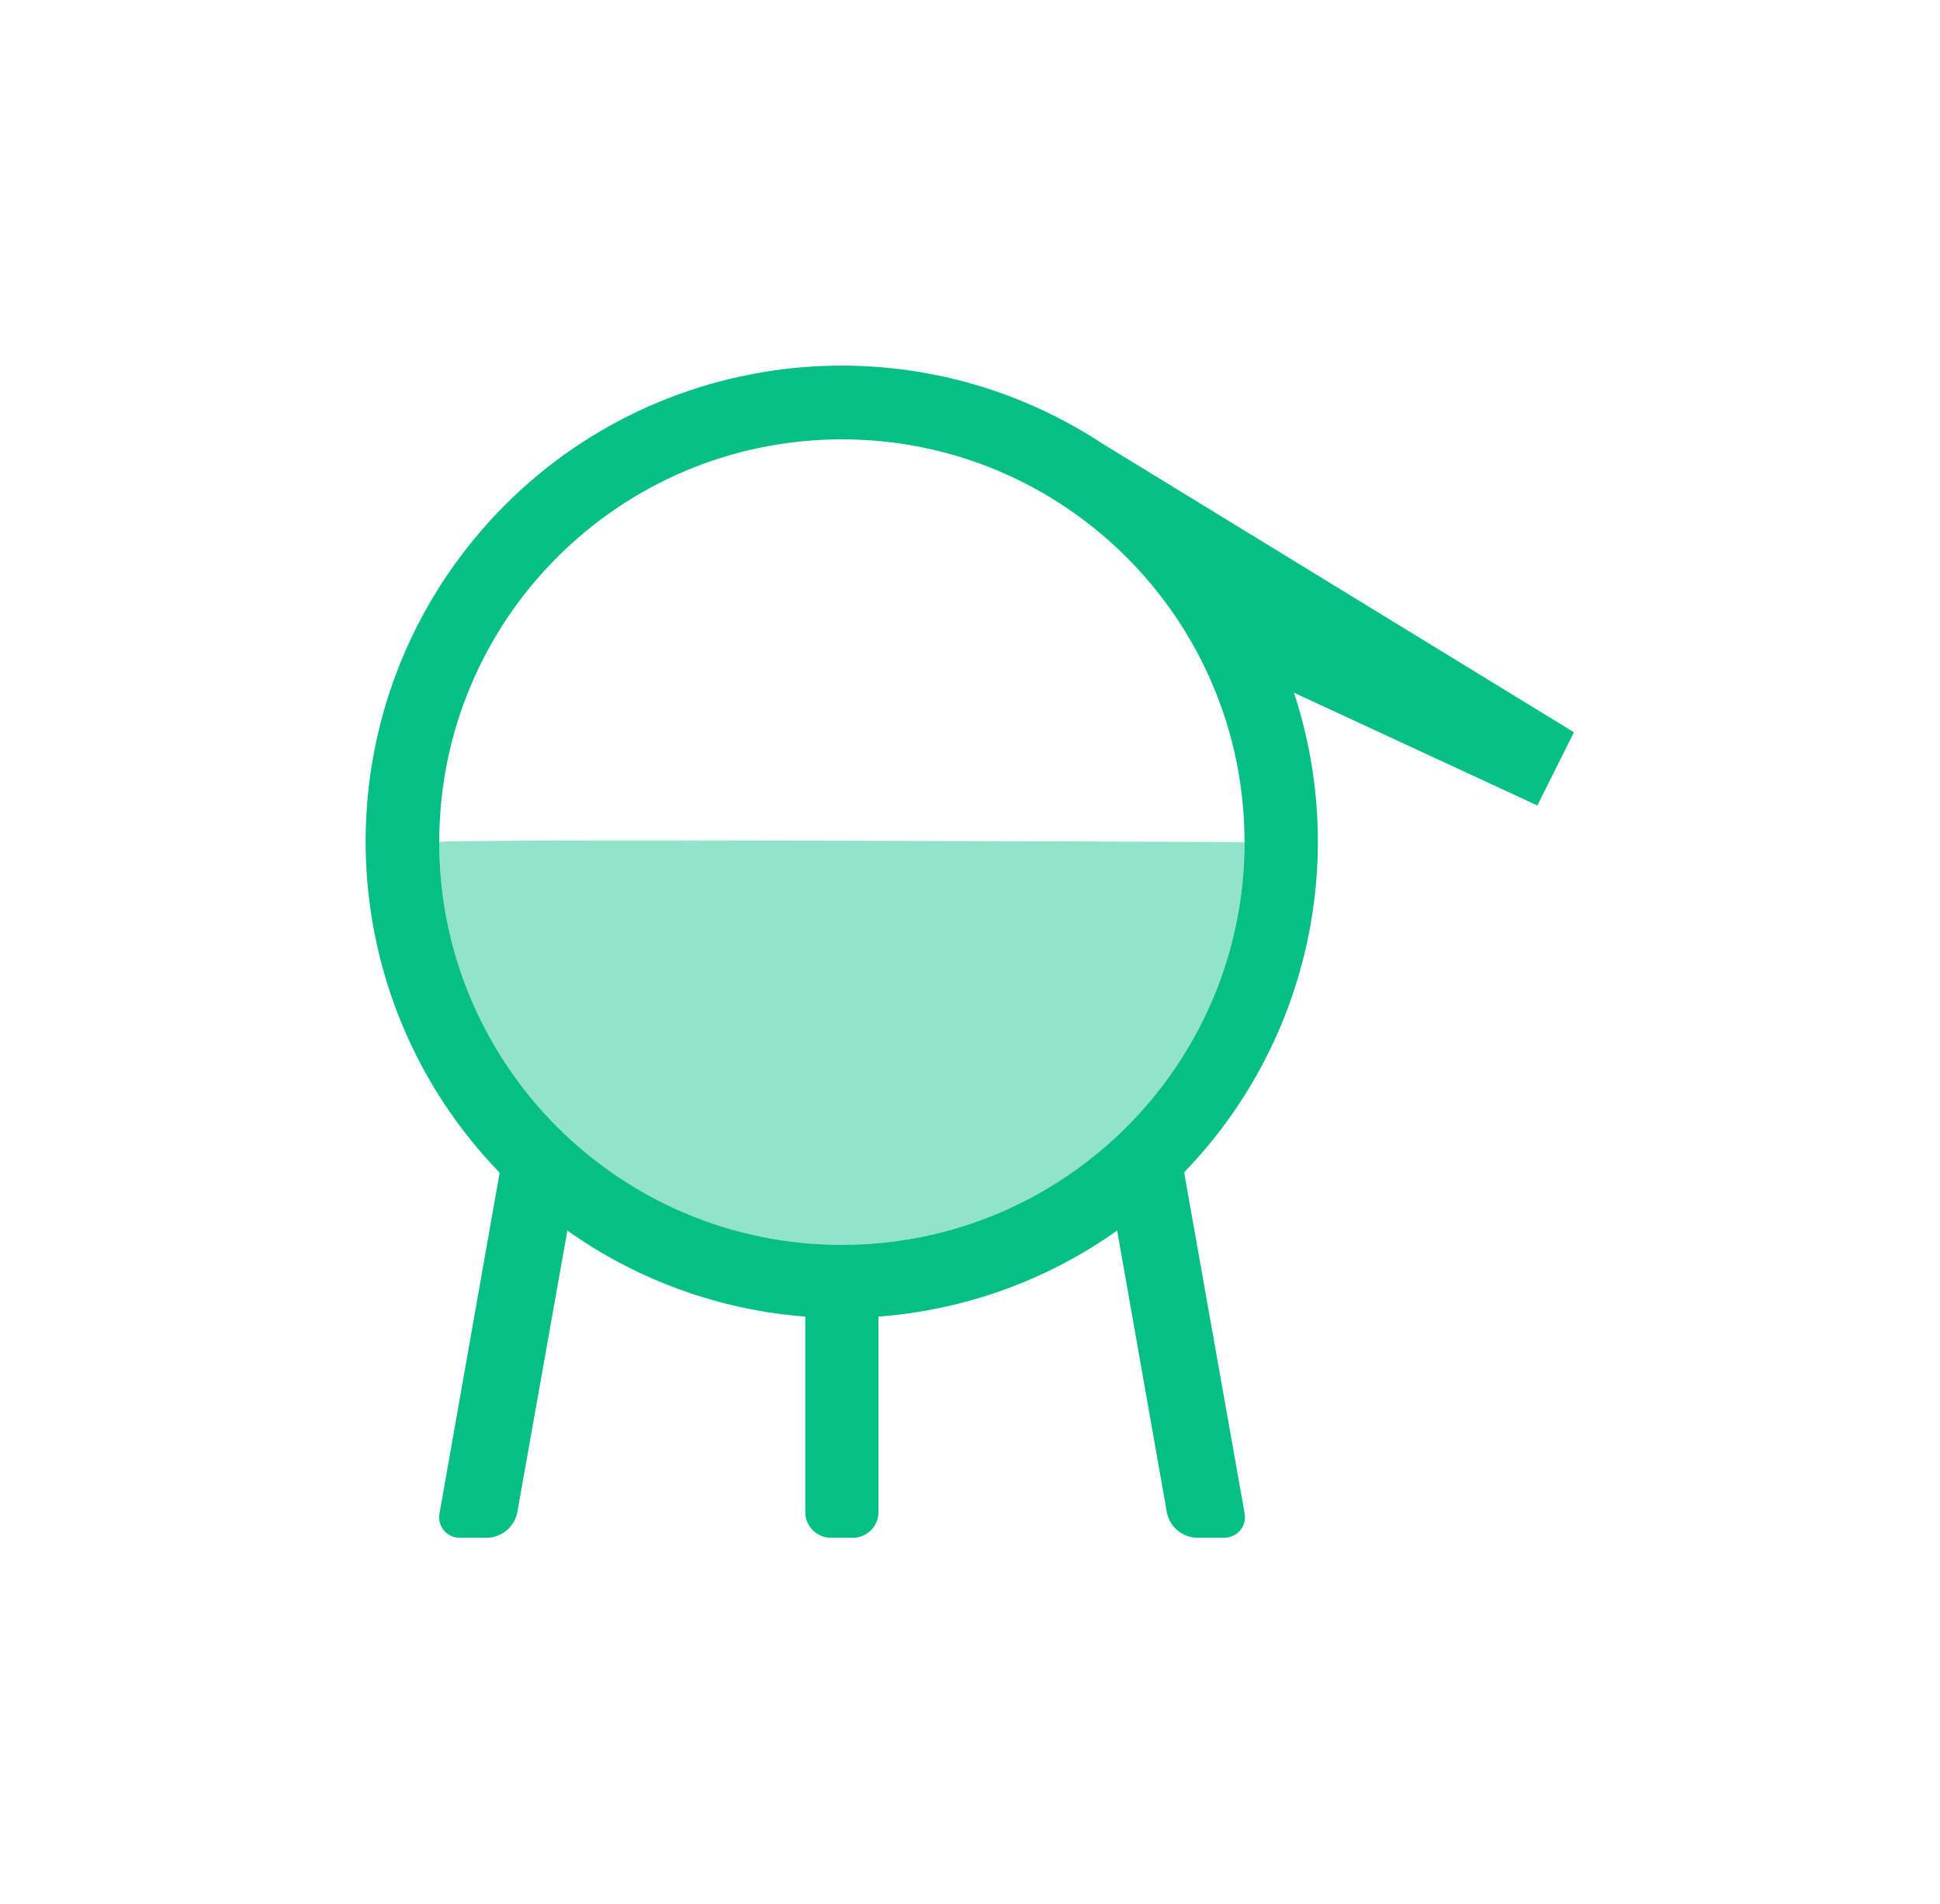
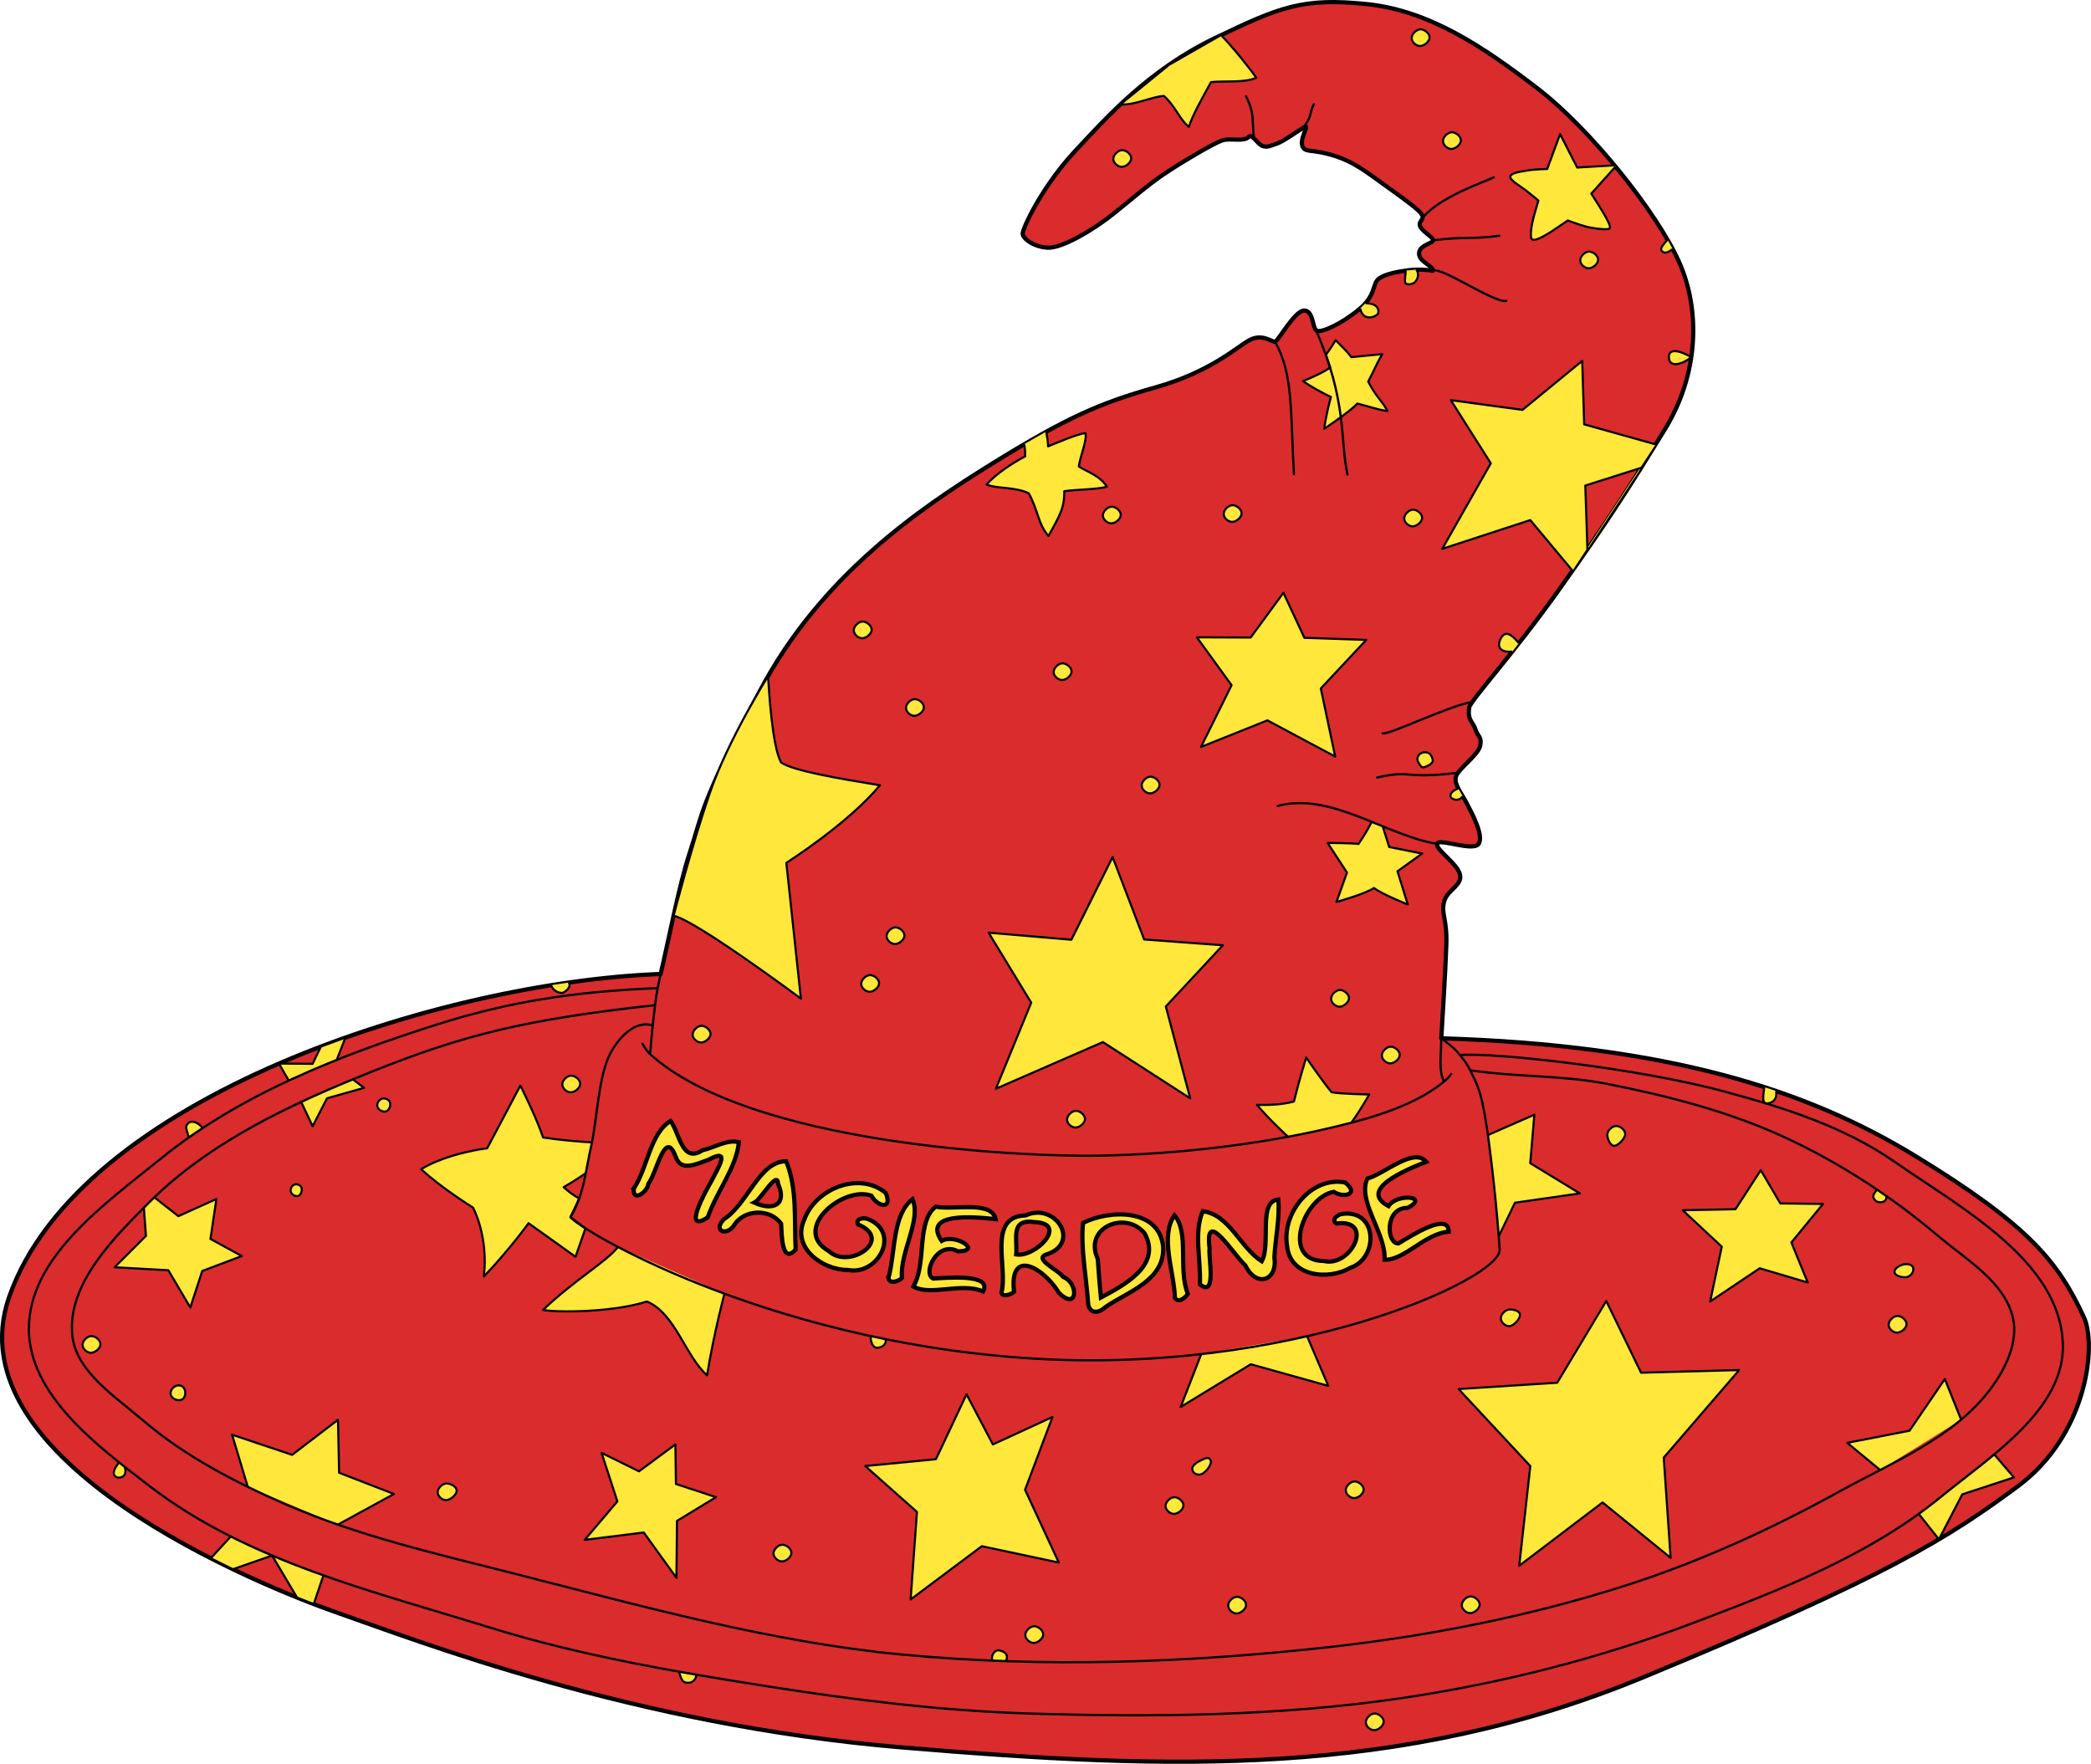
- <svg xmlns="http://www.w3.org/2000/svg" width="53" height="52" viewBox="-10 -10 53 52">
-   <g fill="#05BF85" fill-rule="evenodd">
-     <path d="M20.14 2.13L33 10l-1 2-6.65-3.08a12.99 12.99 0 0 1-3 13.1l1.65 9.3c.07.38-.2.68-.57.68h-.74a.86.86 0 0 1-.81-.68l-1.36-7.71A12.93 12.93 0 0 1 14 25.96v5.34a.7.7 0 0 1-.7.7h-.6a.7.7 0 0 1-.7-.7v-5.34a12.93 12.93 0 0 1-6.5-2.35l-1.37 7.71a.86.86 0 0 1-.81.68h-.73a.56.56 0 0 1-.58-.68l1.64-9.29a13 13 0 0 1 16.49-19.9zM13 24a11 11 0 1 0 0-22 11 11 0 0 0 0 22z" />
-     <path fill-opacity=".44" d="M13 24a11 11 0 0 0 11-11s-22-.1-22 0a11 11 0 0 0 11 11z" />
+ <svg xmlns="http://www.w3.org/2000/svg" width="139.867mm" height="117.981mm" viewBox="0 0 495.59 418.042" id="svg2" version="1.1">
+   <defs id="defs4">
+     <marker orient="auto" refY="0" refX="0" id="Arrow1Lend" style="overflow:visible">
+       <path id="path4176" d="M 0,0 5,-5 -12.5,0 5,5 0,0 Z" style="fill:#000000;fill-opacity:1;fill-rule:evenodd;stroke:#000000;stroke-width:1pt;stroke-opacity:1" transform="matrix(-0.8,0,0,-0.8,-10,0)" />
+     </marker>
+   </defs>
+   <g id="layer2" style="display:inline" transform="translate(-108.4227,-246.524)">
+     <path style="fill:#da2c2c;fill-opacity:1;fill-rule:evenodd;stroke:#000000;stroke-width:1px;stroke-linecap:butt;stroke-linejoin:round;stroke-opacity:1" d="m 110.612,553.852 c -13.717,39.074 59.852,68.69 78.034,75.004 18.183,6.313 69.953,26.517 133.593,31.82 63.64,5.303 117.683,7.324 175.767,-16.668 58.084,-23.991 72.226,-33.083 88.641,-45.204 16.415,-12.122 18.809,-33.39 15.657,-40.154 -6.061,-13.006 -12.857,-21.624 -39.901,-38.133 -25.551,-15.598 -58.336,-26.264 -112.379,-27.905 0,0 1.005,-16.057 1.2,-22.223 0.195,-6.166 -1.312,-7.347 -0.516,-10.223 0.796,-2.876 4.44,-3.776 3.72,-6.444 -0.72,-2.669 -5.682,-5.727 -5.414,-7.197 0.268,-1.471 8.383,1.865 9.812,0.056 1.429,-1.809 -1.549,-7.367 -2.817,-9.771 -1.268,-2.404 -2.918,-4.288 -2.543,-6.112 0.375,-1.824 5.302,-5.167 5.775,-7.407 0.473,-2.239 -0.647,-2.232 -1.121,-3.905 -0.474,-1.673 -2.007,-2.121 -1.452,-5.24 0.277,-1.559 10.41,-12.621 21.096,-27.636 12.622,-17.737 17.397,-25.423 25.3,-38.306 7.904,-12.883 8.516,-28.065 3.274,-39.701 -5.242,-11.636 -20.862,-31.33 -33.571,-41.071 -12.71,-9.742 -25.546,-18.437 -40.496,-19.948 -14.95,-1.511 -20.307,0.554 -35.976,8.11 -15.668,7.555 -25.708,18.856 -33.014,26.681 -7.306,7.825 -11.843,16.963 -12.411,19.273 -0.523,1.283 2.457,3.506 5.841,3.681 3.383,0.175 10.765,-4.151 15.714,-8.117 4.949,-3.966 8.351,-7.061 13.005,-10.083 4.655,-3.021 10.768,-6.568 12.658,-7.221 1.89,-0.653 5.173,0.447 6.364,-0.894 0.67,-0.71 2.082,1.781 3.141,2.178 1.059,0.397 1.577,0.128 3.362,-0.489 1.785,-0.618 4.879,-2.933 6.544,-3.928 1.665,-0.995 -1.556,3.107 -0.149,4.924 0.704,0.909 1.941,0.448 5.47,1.331 3.529,0.884 6.334,2.045 10.946,5.406 4.612,3.361 8.63,6.085 10.819,8.086 2.189,2.001 0.136,2.18 0.337,3.471 0.201,1.291 3.172,2.775 3.156,3.565 -0.016,0.79 -3.199,1.069 -3.328,3.083 -0.129,2.014 3.647,3.112 3.233,4.17 -0.711,-0.192 -3.311,-0.435 -5.472,-0.167 -2.161,0.269 -5.702,0.795 -7.298,2.036 -1.596,1.241 -0.556,3.864 -4.69,7.282 -4.134,3.418 -8.837,5.543 -9.972,5.062 -1.135,-0.481 -0.761,-4.841 -3.037,-4.798 -2.277,0.043 -6.17,7.294 -6.9,7.389 -0.73,0.096 -3.033,-2.024 -6.057,-0.377 -3.024,1.647 -9.267,7.554 -22.336,11.219 -13.069,3.665 -21.123,7.204 -38.548,17.989 -17.426,10.785 -40.792,26.678 -55.25,54.127 -14.458,27.449 -13.208,28.183 -16.632,38.503 -2.34,7.052 -5.029,21.007 -6.79,28.39 -51.535,1.885 -137.721,29.013 -154.388,76.49 z" id="path4148" />
+   </g>
+   <g id="layer4" style="display:inline" transform="translate(-108.4227,-246.524)">
+     <path id="path4625" style="fill:#ffe73c;fill-opacity:1;fill-rule:evenodd;stroke:#000000;stroke-width:0.5;stroke-linecap:butt;stroke-linejoin:round;stroke-miterlimit:4;stroke-dasharray:none;stroke-opacity:1;marker-end:" d="m 188.235,497.733 2.056,-5.299 -5.813,2.13 -1.957,4.09 -7.981,-0.061 2.32,4.041 m 2.948,5.061 2.713,5.764 3.403,-6.629 8.795,-2.475 -2.664,-2.012 m 371.133,102.984 4.783,6.035 5.536,-10.663 12.242,-4.022 -4.667,-5.449 m -7.846,-8.232 -3.862,-9.633 -8.375,12.25 -14.75,2.875 7.796,6.445 m -365.547,12.942 13.291,-7.265 -12.993,-5.038 -0.265,-12.551 -10.872,8.309 -14.231,-4.773 3.718,12.36 m 5.777,16.278 5.897,9.953 3.957,1.558 2.305,-6.807 m -12.159,-4.704 -9.302,3.251 -5.247,-2.597 4.748,-5.166 m -18.122,-80.383 5.701,4.461 9.016,-4.066 -1.414,9.458 7.425,4.066 -9.369,3.536 -2.828,8.662 -5.215,-8.839 -12.728,-0.707 7.425,-7.425 -0.496,-6.683 m 318.556,-17.226 11.009,-4.817 -0.972,11.49 11.756,7.159 -15.38,2.21 -3.852,7.972 m -70.512,27.916 -4.873,12.521 16.625,-10.125 18.375,5.125 -5.032,-11.767 M 268.5,588.862 l 0.125,9.375 9.5,3.125 -9.25,5.625 -0.125,13.5 -7.75,-10.75 -14,1.75 7.75,-9.125 -3.75,-11.5 8.875,4.375 z m 61.75,3.5 7.25,-15.375 6.25,11.875 14.125,-6.5 -6.5,17.25 8,17.25 -18.25,-3.875 -16.875,12.625 1.5,-20.75 -12.25,-10.875 z m -81.522,-75.084 c -3.539,-0.196 -7.674,-0.568 -11.582,-1.168 -1.698,-5.02 -5.392,-12.286 -5.392,-12.286 l -7.867,14.849 c 0,0 -9.205,1.064 -15.645,4.95 4.697,4.416 12.286,9.104 12.286,9.104 0,0 3.709,6.744 2.563,16.352 6.103,-6.39 10.607,-12.64 10.607,-12.64 l 11.137,7.955 2.348,-6.736 -3.551,-2.673 2.061,-4.389 c 0.081,-0.047 -1.59,-0.76 -3.673,-2.706 2.5,-1.415 5.239,-3.313 5.239,-3.313 m 7.634,17.488 c -2.768,3.546 -10.143,7.671 -17.768,14.921 3.25,0.625 16.5,0.625 24.625,-2 6.75,2.875 9,12.75 14.25,17.5 1.657,-10.172 4.127,-19.346 4.127,-19.346 M 428.715,512.591 c 2.286,-3.141 4.23,-6.677 4.23,-6.677 0,0 -6.919,-0.111 -8.927,-0.53 -2.302,-2.777 -6.01,-8.22 -6.01,-8.22 0,0 -1.488,4.724 -2.917,10.43 -3.152,0.8 -5.603,0.826 -8.75,0.795 3.128,3.726 7.346,7.535 7.346,7.535 M 290.463,406.772 c 0.212,3.277 0.951,16.639 3.094,20.476 3.094,2.033 13.789,3.804 23.423,5.392 -7.694,9.226 -22.185,18.385 -22.185,18.385 l 3.447,32.173 c 0,0 -25.164,-18.732 -30.171,-19.619 0,0 4.321,-16.769 8.662,-29.32 4.341,-12.551 13.731,-27.487 13.731,-27.487 z m 143.097,34.504 c -1.291,2.461 -2.035,3.613 -3.166,5.273 -1.438,-0.219 -7.312,-0.25 -7.312,-0.25 l 4.594,7.031 -2.5,6.969 c 0,0 6.938,-1.938 8.875,-3.312 2.094,1.562 8.031,3.906 8.031,3.906 l -2.438,-7.875 5.844,-4.188 -7.812,-1.562 -1.542,-4.942 M 422.677,330.6 c 1.023,-1.348 1.74,-2.488 2.311,-3.457 1.04,1.156 2.434,2.299 3.719,4.031 4.441,-0.455 4.968,-0.494 7.344,-0.719 -1.343,2.181 -1.944,3.877 -3.344,6.5 1.756,3.467 2.929,4.127 4.594,6.969 -2.273,-0.221 -4.612,-1.162 -7.188,-1.75 -1.138,1.287 -4.517,3.738 -7.812,5.969 0.267,-2.488 1.094,-5.812 1.562,-7.531 -1.875,-0.875 -5.223,-2.702 -6.594,-3.781 2.379,-0.954 4.873,-2.077 6.418,-3.207 z m -66.285,18.221 c 0.212,1.371 0.439,2.302 0.429,3.496 1.856,-0.708 6.596,-2.869 8.861,-3.138 0.419,1.683 -1.193,5.303 -1.569,7.911 1.834,1.215 4.928,2.077 6.651,4.773 -2.011,0.685 -7.422,0.655 -10.098,1.083 0.077,4.088 -1.215,5.944 -3.734,10.607 -2.519,-2.873 -2.386,-5.922 -4.685,-10.12 -3.27,-1.569 -7.822,-1.061 -9.988,-2.077 2.298,-2.63 6.392,-5.242 9.148,-6.673 0.012,-0.881 -0.045,-1.826 -0.237,-2.889 m 46.639,-96.952 c 2.72,2.724 7.095,8.227 8.355,10.105 -2.806,1.282 -7.336,0.685 -10.717,1.039 -2.386,4.353 -4.309,7.734 -5.259,10.607 -2.298,-1.9 -3.138,-4.839 -5.9,-7.336 -2.851,0.177 -7.211,2.323 -10.312,2.001 l 11.543,-9.385 z m 93.542,31.134 -5.773,6.434 c 0,0 2.096,3.256 3,4.818 0.904,1.562 1.655,2.953 1.365,3.426 -0.29,0.472 -3.905,0.038 -5.735,-0.462 -1.831,-0.5 -4.189,-1.412 -4.189,-1.412 l -4.077,2.743 c -1.683,1.047 -3.822,2.258 -4.431,1.705 -0.609,-0.553 -0.022,-3.801 0.497,-5.635 l 1.028,-3.536 c 0,0 -1.749,-1.48 -3.032,-2.464 -1.283,-0.983 -3.83,-2.378 -3.606,-3.259 0.224,-0.881 2.365,-1.103 3.945,-1.39 1.58,-0.286 4.784,-0.373 4.784,-0.373 l 3.056,-8.26 4.055,7.916 8.889,-0.521 m -10.009,96.061 -9.996,-11.974 -20.868,6.81 11.504,-20.27 -9.473,-14.971 16.991,2.301 14.148,-11.603 0.472,15.04 16.933,4.742 m -3.452,5.566 -13.217,4.198 0.495,15.093 m -59.776,49.137 -16.071,-8.581 -15.743,6.31 7.254,-14.645 -8.223,-11.346 12.741,0.051 7.773,-10.603 4.972,10.665 14.66,0.496 -10.771,11.51 z m -34.36,80.998 -20.696,-13.331 -25.368,11.06 8.379,-20.395 -10.098,-16.596 19.616,1.676 9.773,-19.603 7.472,19.54 18.66,1.371 -13.521,14.51 z m 116.731,26.531 12.5,-0.25 6,-9.25 4.625,7.875 10.125,0.125 -7.5,9.125 3.875,9.5 -11.375,-3.375 -11.75,7.875 2.75,-13 z m -53.125,42.375 23.375,-1.5 11.625,-19.375 8.25,17 23.25,-0.625 -17.875,20.75 1.625,23.75 -16.125,-13.125 -19.75,15 2.625,-23.625 z" />
+   </g>
+   <g id="layer5" style="display:inline" transform="translate(-108.4227,-246.524)">
+     <path id="path4917" style="fill:#ffe73c;fill-opacity:1;fill-rule:evenodd;stroke:#000000;stroke-width:0.5;stroke-linecap:butt;stroke-linejoin:round;stroke-miterlimit:4;stroke-dasharray:none;stroke-opacity:1" d="m 343.588,640.109 c -0.354,-1.68 0.928,-2.542 1.503,-2.454 0.575,0.088 2.725,0.555 1.727,2.576 m -32.014,-77.044 c -0.108,0.995 0.334,2.807 1.538,2.763 1.204,-0.044 2.276,-0.86 1.966,-2.032 M 432.054,318.382 c 2.905,0.047 3.214,1.506 3.037,2.323 -0.177,0.818 -3.619,2.331 -4.284,-1.088 m 10.782,-8.955 c -0.09,2.177 -0.709,3.481 1.125,3.216 1.834,-0.265 2.212,-2.676 1.349,-3.448 m 59.584,-7.094 c -0.898,1.12 -2.085,2.089 -1.179,2.839 0.906,0.75 2.418,-0.614 2.358,-0.726 m 4.448,25.703 c -2.525,-1.477 -5.494,-2.321 -5.306,0.21 0.188,2.531 3.581,1.329 5.306,-0.21 z m -40.853,67.812 c -1.953,-2.414 -3.266,-2.851 -4.203,-1.289 -0.938,1.562 -0.849,3.584 2.622,3.292 m -20.529,23.864 c -1.719,-0.062 -2.219,1.406 -1.812,2.188 0.406,0.781 0.844,1.562 1.469,1.344 0.625,-0.219 2.188,-0.812 2.031,-1.719 -0.156,-0.906 -0.656,-1.531 -1.094,-1.688 -0.438,-0.156 -0.594,-0.125 -0.594,-0.125 z m 7.738,8.567 c -2.144,0.777 -2.144,2.058 -1.394,2.433 0.75,0.375 1.783,0.411 2.454,-0.591 M 239.028,480.024 c 0.769,1.792 2.355,1.893 2.776,1.792 0.422,-0.102 2.201,-1.298 1.409,-2.426 M 136.655,593.129 c -1.655,2.046 -1.499,2.983 -0.687,3.452 0.812,0.469 2.807,-0.041 1.997,-2.411 m 15.214,-78.049 c -0.644,-2.265 -0.931,-2.574 -0.136,-3.392 0.795,-0.818 2.541,-0.119 3.392,1.178 m 370.14,-9.737 c -0.379,2.681 -0.36,3.631 0.302,3.835 0.661,0.204 2.969,-0.303 2.503,-2.905 m 23.921,23.369 c -1.163,1.396 -1.063,1.849 -0.389,2.579 0.674,0.729 2.833,0.613 2.599,-1.058 M 269.344,642.722 c 0.683,2.435 1.08,2.524 2.031,2.634 0.95,0.11 2.082,-0.669 2.08,-1.915 M 376.535,284.036 c 0.009,0.991 -1.284,2.039 -2.243,2.033 -0.959,-0.006 -1.976,-0.913 -2,-1.856 -0.024,-0.943 1.07,-2.06 2.044,-2.099 0.974,-0.039 2.19,0.931 2.199,1.922 z m 70.711,-28.638 c 0.009,0.991 -1.284,2.039 -2.243,2.033 -0.959,-0.006 -1.976,-0.913 -2,-1.856 -0.024,-0.943 1.07,-2.06 2.044,-2.099 0.974,-0.039 2.19,0.931 2.199,1.922 z m 7.425,24.395 c 0.009,0.991 -1.284,2.039 -2.243,2.033 -0.959,-0.006 -1.976,-0.913 -2,-1.856 -0.024,-0.943 1.07,-2.06 2.044,-2.099 0.974,-0.039 2.19,0.931 2.199,1.922 z m 32.527,28.284 c 0.009,0.991 -1.284,2.039 -2.243,2.033 -0.959,-0.006 -1.976,-0.913 -2,-1.856 -0.024,-0.943 1.07,-2.06 2.044,-2.099 0.974,-0.039 2.19,0.931 2.199,1.922 z m -41.719,61.165 c 0.009,0.991 -1.284,2.039 -2.243,2.033 -0.959,-0.006 -1.976,-0.913 -2,-1.856 -0.024,-0.943 1.07,-2.06 2.044,-2.099 0.974,-0.039 2.19,0.931 2.199,1.922 z m -42.78,-1.061 c 0.009,0.991 -1.284,2.039 -2.243,2.033 -0.959,-0.006 -1.976,-0.913 -2,-1.856 -0.024,-0.943 1.07,-2.06 2.044,-2.099 0.974,-0.039 2.19,0.931 2.199,1.922 z m -28.638,0.354 c 0.009,0.991 -1.284,2.039 -2.243,2.033 -0.959,-0.006 -1.976,-0.913 -2,-1.856 -0.024,-0.943 1.07,-2.06 2.044,-2.099 0.974,-0.039 2.19,0.931 2.199,1.922 z m -59.043,27.224 c 0.009,0.991 -1.284,2.039 -2.243,2.033 -0.959,-0.006 -1.976,-0.913 -2,-1.856 -0.024,-0.943 1.07,-2.06 2.044,-2.099 0.974,-0.039 2.19,0.931 2.199,1.922 z m 12.374,18.385 c 0.009,0.991 -1.284,2.039 -2.243,2.033 -0.959,-0.006 -1.976,-0.913 -2,-1.856 -0.024,-0.943 1.07,-2.06 2.044,-2.099 0.974,-0.039 2.19,0.931 2.199,1.922 z m 35.002,-8.485 c 0.009,0.991 -1.284,2.039 -2.243,2.033 -0.959,-0.006 -1.976,-0.913 -2,-1.856 -0.024,-0.943 1.07,-2.06 2.044,-2.099 0.974,-0.039 2.19,0.931 2.199,1.922 z m 20.86,26.87 c 0.009,0.991 -1.284,2.039 -2.243,2.033 -0.959,-0.006 -1.976,-0.913 -2,-1.856 -0.024,-0.943 1.07,-2.06 2.044,-2.099 0.974,-0.039 2.19,0.931 2.199,1.922 z m 56.922,63.993 c 0.009,0.991 -1.284,2.039 -2.243,2.033 -0.959,-0.006 -1.976,-0.913 -2,-1.856 -0.024,-0.943 1.07,-2.06 2.044,-2.099 0.974,-0.039 2.19,0.931 2.199,1.922 z m -12.021,-13.435 c 0.009,0.991 -1.284,2.039 -2.243,2.033 -0.959,-0.006 -1.976,-0.913 -2,-1.856 -0.024,-0.943 1.07,-2.06 2.044,-2.099 0.974,-0.039 2.19,0.931 2.199,1.922 z M 322.794,468.237 c 0.009,0.991 -1.284,2.039 -2.243,2.033 -0.959,-0.006 -1.976,-0.913 -2,-1.856 -0.024,-0.943 1.07,-2.06 2.044,-2.099 0.974,-0.039 2.19,0.931 2.199,1.922 z m -45.962,23.335 c 0.009,0.991 -1.284,2.039 -2.243,2.033 -0.959,-0.006 -1.976,-0.913 -2,-1.856 -0.024,-0.943 1.07,-2.06 2.044,-2.099 0.974,-0.039 2.19,0.931 2.199,1.922 z m 39.952,-12.021 c 0.009,0.991 -1.284,2.039 -2.243,2.033 -0.959,-0.006 -1.976,-0.913 -2,-1.856 -0.024,-0.943 1.07,-2.06 2.044,-2.099 0.974,-0.039 2.19,0.931 2.199,1.922 z m 48.79,32.173 c 0.009,0.991 -1.284,2.039 -2.243,2.033 -0.959,-0.006 -1.976,-0.913 -2,-1.856 -0.024,-0.943 1.07,-2.06 2.044,-2.099 0.974,-0.039 2.19,0.931 2.199,1.922 z m -233.345,53.387 c 0.009,0.991 -1.284,2.039 -2.243,2.033 -0.959,-0.006 -1.976,-0.913 -2,-1.856 -0.024,-0.943 1.07,-2.06 2.044,-2.099 0.974,-0.039 2.19,0.931 2.199,1.922 z m 256.68,38.184 c 0.009,0.991 -1.284,2.039 -2.243,2.033 -0.959,-0.006 -1.976,-0.913 -2,-1.856 -0.024,-0.943 1.07,-2.06 2.044,-2.099 0.974,-0.039 2.19,0.931 2.199,1.922 z m 171.385,-42.957 c 0.009,0.991 -1.284,2.039 -2.243,2.033 -0.959,-0.006 -1.976,-0.913 -2,-1.856 -0.024,-0.943 1.07,-2.06 2.044,-2.099 0.974,-0.039 2.19,0.931 2.199,1.922 z m 1.609,-12.968 c 0.009,0.991 -0.971,1.882 -1.93,1.877 -0.959,-0.006 -2.507,-0.351 -2.531,-1.294 -0.024,-0.943 1.632,-1.779 2.606,-1.818 0.974,-0.039 1.846,0.244 1.855,1.235 z m -68.281,-32.062 c 0.009,0.991 -1.659,2.789 -2.618,2.783 -0.959,-0.006 -1.601,-1.663 -1.625,-2.606 -0.024,-0.943 1.07,-2.06 2.044,-2.099 0.974,-0.039 2.19,0.931 2.199,1.922 z m -24.938,42.875 c 0.009,0.991 -1.596,2.664 -2.555,2.658 -0.959,-0.006 -1.976,-0.913 -2,-1.856 -0.024,-0.943 1.07,-2.06 2.044,-2.099 0.974,-0.039 2.502,0.306 2.511,1.297 z m -37.062,41.375 c 0.009,0.991 -1.284,2.039 -2.243,2.033 -0.959,-0.006 -1.976,-0.913 -2,-1.856 -0.024,-0.943 1.07,-2.06 2.044,-2.099 0.974,-0.039 2.19,0.931 2.199,1.922 z m 4.75,55 c 0.009,0.991 -1.284,2.039 -2.243,2.033 -0.959,-0.006 -1.976,-0.913 -2,-1.856 -0.024,-0.943 1.07,-2.06 2.044,-2.099 0.974,-0.039 2.19,0.931 2.199,1.922 z m 22.75,-27.75 c 0.009,0.991 -1.284,2.039 -2.243,2.033 -0.959,-0.006 -1.976,-0.913 -2,-1.856 -0.024,-0.943 1.07,-2.06 2.044,-2.099 0.974,-0.039 2.19,0.931 2.199,1.922 z m -103.447,7.07 c 0.009,0.991 -1.284,2.039 -2.243,2.033 -0.959,-0.006 -1.976,-0.913 -2,-1.856 -0.024,-0.943 1.07,-2.06 2.044,-2.099 0.974,-0.039 2.19,0.931 2.199,1.922 z m 48.083,-6.983 c 0.009,0.991 -1.284,2.039 -2.243,2.033 -0.959,-0.006 -1.976,-0.913 -2,-1.856 -0.024,-0.943 1.07,-2.06 2.044,-2.099 0.974,-0.039 2.19,0.931 2.199,1.922 z m -8.423,-34.326 c 0.512,0.938 -1.275,3.18 -2.331,3.403 -1.056,0.223 -1.892,-0.364 -2,-1.237 -0.107,-0.874 1.248,-1.75 2.044,-2.099 0.796,-0.35 1.775,-1.004 2.287,-0.066 z m -99.338,21.989 c 0.009,0.991 -1.284,2.039 -2.243,2.033 -0.959,-0.006 -1.976,-0.913 -2,-1.856 -0.024,-0.943 1.07,-2.06 2.044,-2.099 0.974,-0.039 2.19,0.931 2.199,1.922 z m -79.333,-14.741 c 0.009,0.991 -1.549,2.26 -2.508,2.254 -0.959,-0.006 -1.976,-0.913 -2,-1.856 -0.024,-0.943 1.07,-2.06 2.044,-2.099 0.974,-0.039 2.455,0.71 2.464,1.701 z m -64.325,-23.216 c 0.009,0.991 -0.534,1.789 -1.493,1.783 -0.959,-0.006 -1.976,-0.663 -2,-1.606 -0.024,-0.943 0.882,-1.873 1.856,-1.912 0.974,-0.039 1.627,0.744 1.636,1.735 z m 93.599,-73.221 c 0.009,0.991 -1.284,2.039 -2.243,2.033 -0.959,-0.006 -1.976,-0.913 -2,-1.856 -0.024,-0.943 1.07,-2.06 2.044,-2.099 0.974,-0.039 2.19,0.931 2.199,1.922 z m -45.021,4.836 c 0,0.826 -0.479,1.765 -1.323,1.765 -0.844,0 -1.76,-0.645 -1.76,-1.471 -1e-5,-0.826 0.659,-1.643 1.503,-1.643 0.844,0 1.58,0.522 1.58,1.348 z m -20.966,20.208 c 0,0.744 -0.412,1.591 -1.138,1.591 -0.726,0 -1.514,-0.581 -1.514,-1.326 -1e-5,-0.744 0.567,-1.481 1.293,-1.481 0.726,0 1.359,0.471 1.359,1.215 z" />
+   </g>
+   <g id="layer3" style="display:inline" transform="translate(-108.4227,-246.524)">
+     <path style="fill:none;fill-rule:evenodd;stroke:#000000;stroke-width:0.531;stroke-linecap:round;stroke-linejoin:round;stroke-miterlimit:4;stroke-dasharray:none;stroke-opacity:1" d="m 450.023,492.611 c -0.063,4.483 -0.645,7.692 0.65,10.249 m 1.686,-1.789 c -0.627,0.849 -0.837,1.081 -1.686,1.789 -7.758,6.467 -20.232,9.422 -27.915,11.204 -15.365,3.563 -34.755,6.02 -53.746,6.356 -18.991,0.336 -82.854,-2.692 -106.512,-24.058 -0.464,-0.419 -0.986,-1.015 -1.815,-2.472 m 188.328,-47.367 c -12.21,-2.012 -25.276,-12.395 -37.798,-8.969 m 8.588,-166.285 c -1.151,2.213 -0.265,2.571 -2.478,5.508 m -11.67,2.586 c -0.635,-4.631 0.286,-5.521 -1.892,-9.991 m 44.313,34.116 c 7.396,-0.967 9.203,-0.183 15.702,-1.095 m -15.795,8.314 c 1.734,-1.228 14.799,7.824 17.43,7.112 m -50.312,41.062 c -0.855,-15.19 -0.174,-23.787 -4.498,-31.369 m 17.186,31.494 c -1.819,-8.348 0.005,-17.306 -7.499,-34.292 m 42.163,-36.152 c -3.373,1.566 -12.409,4.511 -16.855,9.531 m -9.501,122.25 c 1.66,0.375 15.788,-6.598 21.28,-7.452 m -22.536,17.912 c 8.46,-1.927 6.048,0.487 19.155,-1.141 m -3.972,62.948 c 1.981,1.474 3.129,2.355 4.417,3.965 1.288,1.61 1.745,2.183 2.432,3.617 0.825,1.72 2.004,3.684 2.846,7.5 0.415,1.879 0.769,3.807 1.063,5.804 1.177,7.987 2.505,20.18 3.069,29.181 0.436,6.964 -49.779,30.088 -112.566,25.705 -62.787,-4.383 -106.151,-30.89 -107.652,-33.399 3.221,-5.246 3.601,-11.228 4.99,-17.23 1.262,-5.453 1.631,-16.393 4.499,-21.651 1.945,-3.565 5.748,-7.885 9.996,-6.528 m 193.754,10.618 c 11.192,1.653 21.881,1.122 32.59,3.243 14.259,2.825 28.558,6.476 41.763,12.551 13.127,6.039 25.453,14.076 36.487,23.406 6.75,5.707 15.954,10.989 17.829,19.627 1.241,5.717 -1.848,12.029 -5.353,16.713 -8.653,11.564 -23.219,17.334 -35.861,24.318 -16.229,8.966 -33.27,16.719 -50.933,22.356 -22.702,7.244 -46.32,11.86 -70.004,14.496 -33.504,3.729 -67.555,4.933 -101.116,1.768 -31.042,-2.928 -61.36,-11.378 -91.57,-19.092 -18.495,-4.722 -37.322,-8.947 -54.801,-16.617 -11.901,-5.222 -23.72,-11.341 -33.588,-19.799 -6.708,-5.75 -16.102,-11.698 -16.794,-20.506 -0.941,-11.979 9.716,-22.611 18.208,-31.113 14.485,-14.5 34.002,-23.504 53.033,-31.113 21.27,-8.503 35.844,-12.266 66.908,-15.672 m 0.624,-4.046 c -19.834,0.819 -35.361,3.251 -52.153,8.582 -23.16,7.352 -46.708,16.519 -65.584,31.82 -13.212,10.71 -31.25,23.297 -31.289,40.305 -0.037,15.758 16.309,27.889 28.815,37.477 23.083,17.698 52.827,24.8 80.61,33.411 21.515,6.668 43.862,10.474 66.114,13.965 20.366,3.195 40.912,5.732 61.518,6.364 29.593,0.907 59.457,0.642 88.742,-3.712 23.481,-3.491 46.744,-9.444 68.943,-17.854 20.405,-7.731 41.434,-15.899 58.336,-29.698 12.019,-9.812 29.571,-20.911 28.991,-36.416 -0.732,-19.584 -23.859,-31.949 -39.952,-43.134 -11.933,-8.293 -26.276,-12.826 -40.305,-16.617 -20.348,-5.499 -54.443,-9.293 -62.644,-8.628 M 265,477.362 c -0.273,1.294 -0.494,2.264 -0.703,3.351 -0.209,1.086 -0.404,2.289 -0.624,4.046 -0.22,1.758 -0.387,3.219 -0.554,4.816 -0.167,1.597 -0.522,5.611 -0.618,6.787" id="path4202" />
+   </g>
+   <g id="layer6" style="display:inline" transform="translate(-108.4227,-246.524)">
+     <g transform="translate(5,-2)" style="font-style:normal;font-variant:normal;font-weight:normal;font-stretch:normal;font-size:47.5px;line-height:125%;font-family:'Tomson Talks';-inkscape-font-specification:'Tomson Talks, Normal';text-align:start;letter-spacing:0px;word-spacing:0px;writing-mode:lr-tb;text-anchor:start;fill:#ffe73c;fill-opacity:1;stroke:#000000;stroke-width:1px;stroke-linecap:butt;stroke-linejoin:miter;stroke-opacity:1" id="text4920">
+       <path id="path4970" style="font-style:normal;font-variant:normal;font-weight:normal;font-stretch:normal;font-size:47.5px;line-height:125%;font-family:'Tomson Talks';-inkscape-font-specification:'Tomson Talks, Normal';text-align:start;writing-mode:lr-tb;text-anchor:start;fill:#ffe73c;fill-opacity:1;stroke:#000000;stroke-opacity:1" d="m 431.583,546.188 c -0.225,-6.023 -6.471,-13.286 -4.074,-18.336 4.18,-1.198 11.001,-7.503 13.965,-3.972 -4.994,1.949 -16.231,6.642 -8.958,10.505 1.946,-3.086 9.845,-2.382 4.556,0.41 -5.518,-0.071 -5.066,8.521 -2.212,8.433 2.769,-1.628 11.923,-7.644 11.925,-2.791 -5.685,0.46 -10.443,6.793 -15.195,6.652 l -0.007,-0.901 8e-5,4e-5 z m -10.072,-9.958 c 8.483,-1.189 8.761,10.508 1.893,12.807 -5.203,2.997 -14.283,2.058 -14.922,-5.228 -1.335,-7.68 5.632,-16.514 13.709,-15.046 3.572,2.785 -0.259,3.794 -2.653,2.234 -7.093,1.235 -12.688,16.36 -2.296,16.397 6.365,1.55 12.152,-10.057 2.887,-8.9 -1.287,-0.935 0.424,-2.151 1.382,-2.265 z m -33.709,16.685 c 0.318,-5.653 -1.521,-12.145 0.688,-17.316 6.304,0.761 8.867,8.6 13.98,11.859 2.252,-4.096 -0.957,-14.216 3.926,-14.644 0.396,4.518 -0.73,9.21 -0.934,13.796 0.809,5.377 -4.203,7.248 -6.862,1.863 -2.953,-2.772 -9.753,-13.947 -8.486,-4.09 -0.352,1.921 1.775,11.881 -2.312,8.532 z m -5.908,3.191 c -0.204,-6.205 -3.605,-14.611 -0.101,-19.55 3.556,4.109 0.81,12.879 3.161,18.597 -0.459,0.878 -2.343,2.389 -3.06,0.953 z m -20.539,1.65 c -0.44,-6.323 -1.858,-13.65 -1.23,-19.4 6.357,-3.192 18.146,-3.452 18.986,5.768 0.315,7.881 -8.286,10.491 -13.622,14.136 -1.36,1.35 -3.601,1.9 -4.134,-0.503 z m 2.992,-1.703 c 5.501,-2.958 14.507,-7.634 10.368,-15.211 -4.561,-5.564 -14.561,-1.337 -11.111,6.036 0.2,3.062 0.454,6.12 0.743,9.175 z m -23.568,-1.158 c 1.604,-5.991 -3.484,-18.088 5.736,-18.31 7.142,-3.262 13.39,6.801 4.65,9.343 -2.498,1.178 3.058,3.517 4.225,5.224 3.774,1.439 3.497,8.256 -0.999,3.771 -3.672,-6.034 -11.854,-10.679 -10.625,-0.214 -0.594,0.525 -2.671,1.391 -2.987,0.187 z m 3.492,-9.055 c 4.54,0.764 12.506,-7.355 4.401,-7.663 -5.943,-0.886 -4.048,3.928 -4.401,7.663 z m -23.968,6.805 c 2.596,-5.44 0.434,-14.772 4.902,-18.132 4.258,0.879 13.227,-1.541 14.214,2.963 -5.328,-0.592 -17.459,-1.65 -12.81,5.148 3.156,-1.831 9.826,2.459 3.845,2.478 -4.855,-2.624 -8.442,5.197 -5.874,6.443 3.209,-0.156 14.108,-1.237 11.858,3.062 -5.249,-2.231 -12.403,1.17 -16.547,-1.16 l 0.412,-0.802 2e-5,1.2e-4 z m -6.309,-1.215 c 1.647,-5.986 0.895,-15.022 5.707,-18.698 2.176,4.979 -3.05,12.539 -2.503,18.697 -0.699,0.702 -2.947,1.586 -3.205,10e-4 z m -4.901,-14 c 7.974,3.129 2.474,13.455 -4.638,12.087 -6.004,0.057 -13.454,-5.219 -10.434,-11.88 2.607,-7.346 13.014,-11.623 19.329,-6.379 1.744,4.18 -2.088,3.178 -3.408,0.644 -6.786,-2.406 -19.085,8.024 -10.05,13.158 4.784,4.474 15.524,-2.796 6.884,-6.336 -0.663,-1.446 1.425,-1.666 2.316,-1.295 z m -34.043,0.008 c 5.522,-3.469 8.335,-13.728 14.699,-13.682 2.659,6.317 1.907,14.051 2.253,20.916 -3.361,3.733 -3.299,-3.818 -3.44,-6.09 -2.511,-3.676 -8.91,-3.59 -11.28,0.534 -1.909,2.494 -4.92,0.984 -2.232,-1.677 z m 7.156,-3.869 c 4.483,2.027 7.816,0.467 5.636,-4.451 -0.133,-3.438 -4.057,3.698 -5.636,4.451 z m -28.556,-3.377 c 3.309,-4.96 3.791,-12.971 8.705,-15.997 2.176,2.931 2.701,10.172 7.553,6.936 2.868,-0.584 5.785,-2.64 8.65,-1.891 -0.664,6.199 -5.339,11.795 -7.391,17.813 -6.151,4.018 -0.567,-6.137 0.869,-8.606 1.683,-3.35 4.736,-8.003 -0.749,-5.021 -2.47,0.81 -6.381,2.96 -7.675,-0.624 -2.57,-7.106 -4.433,3.58 -6.525,6.284 -0.116,1.87 -3.832,4.588 -3.436,1.107 z" />
+     </g>
  </g>
</svg>
